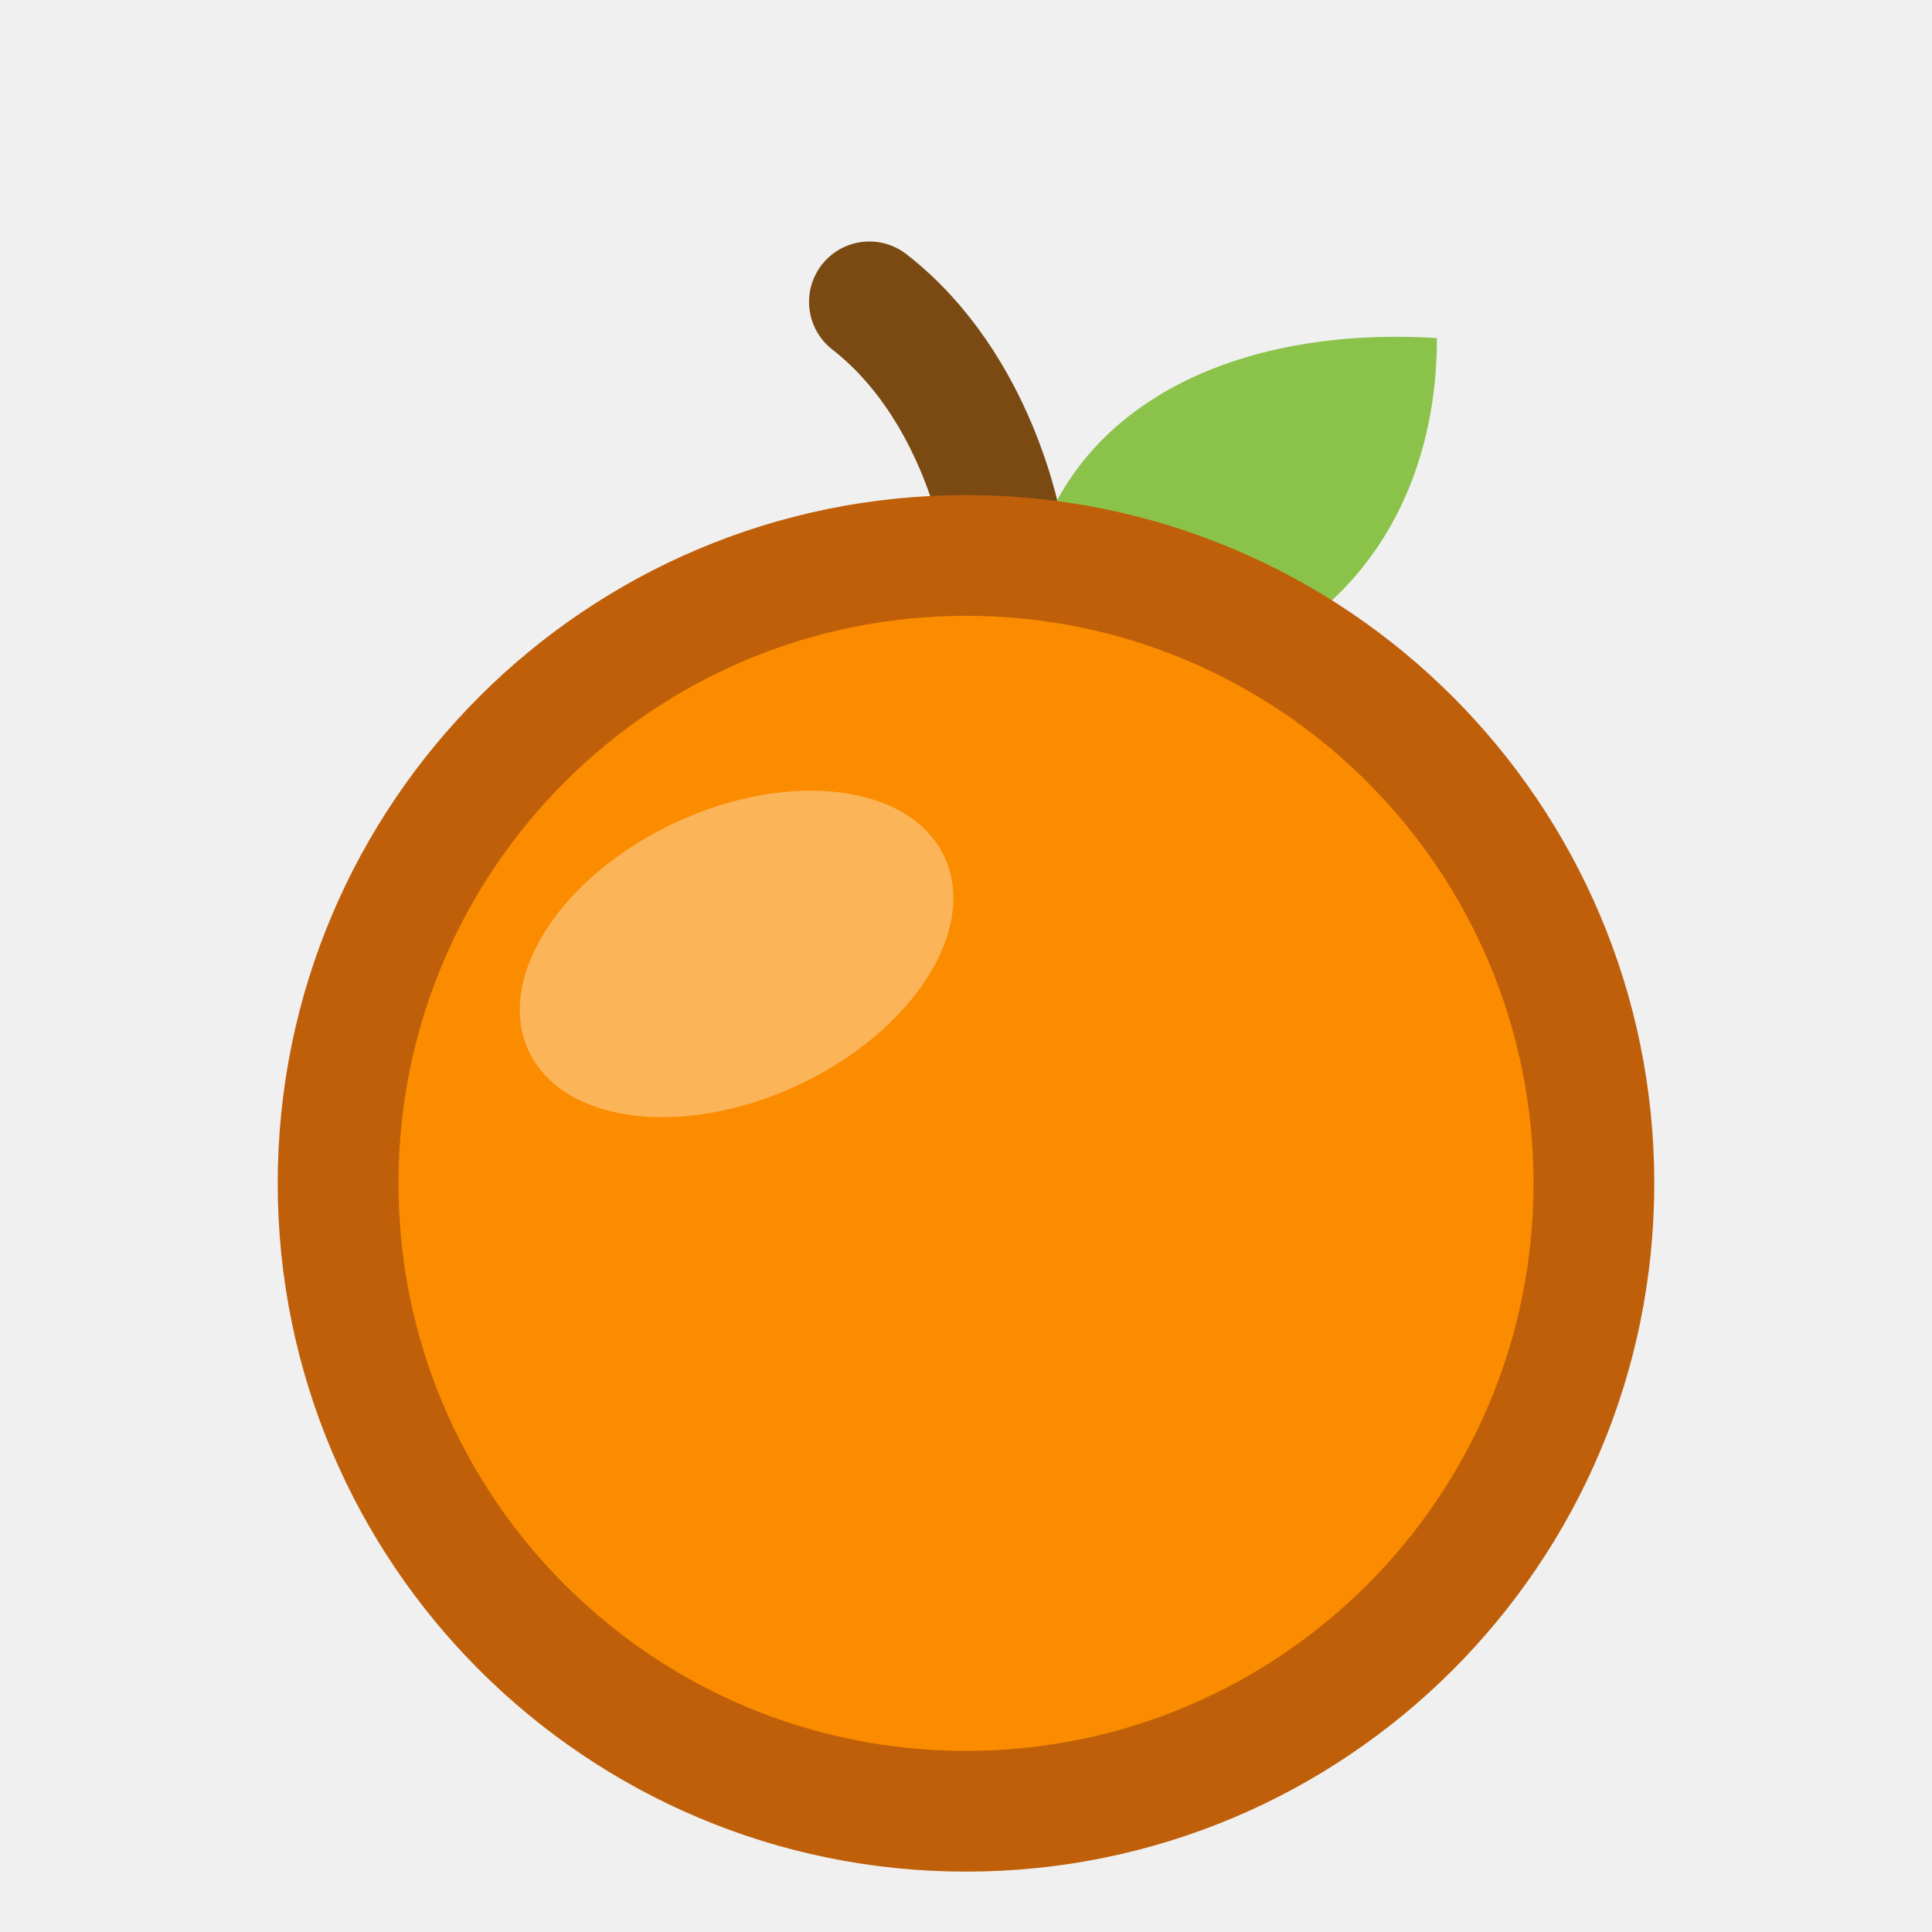
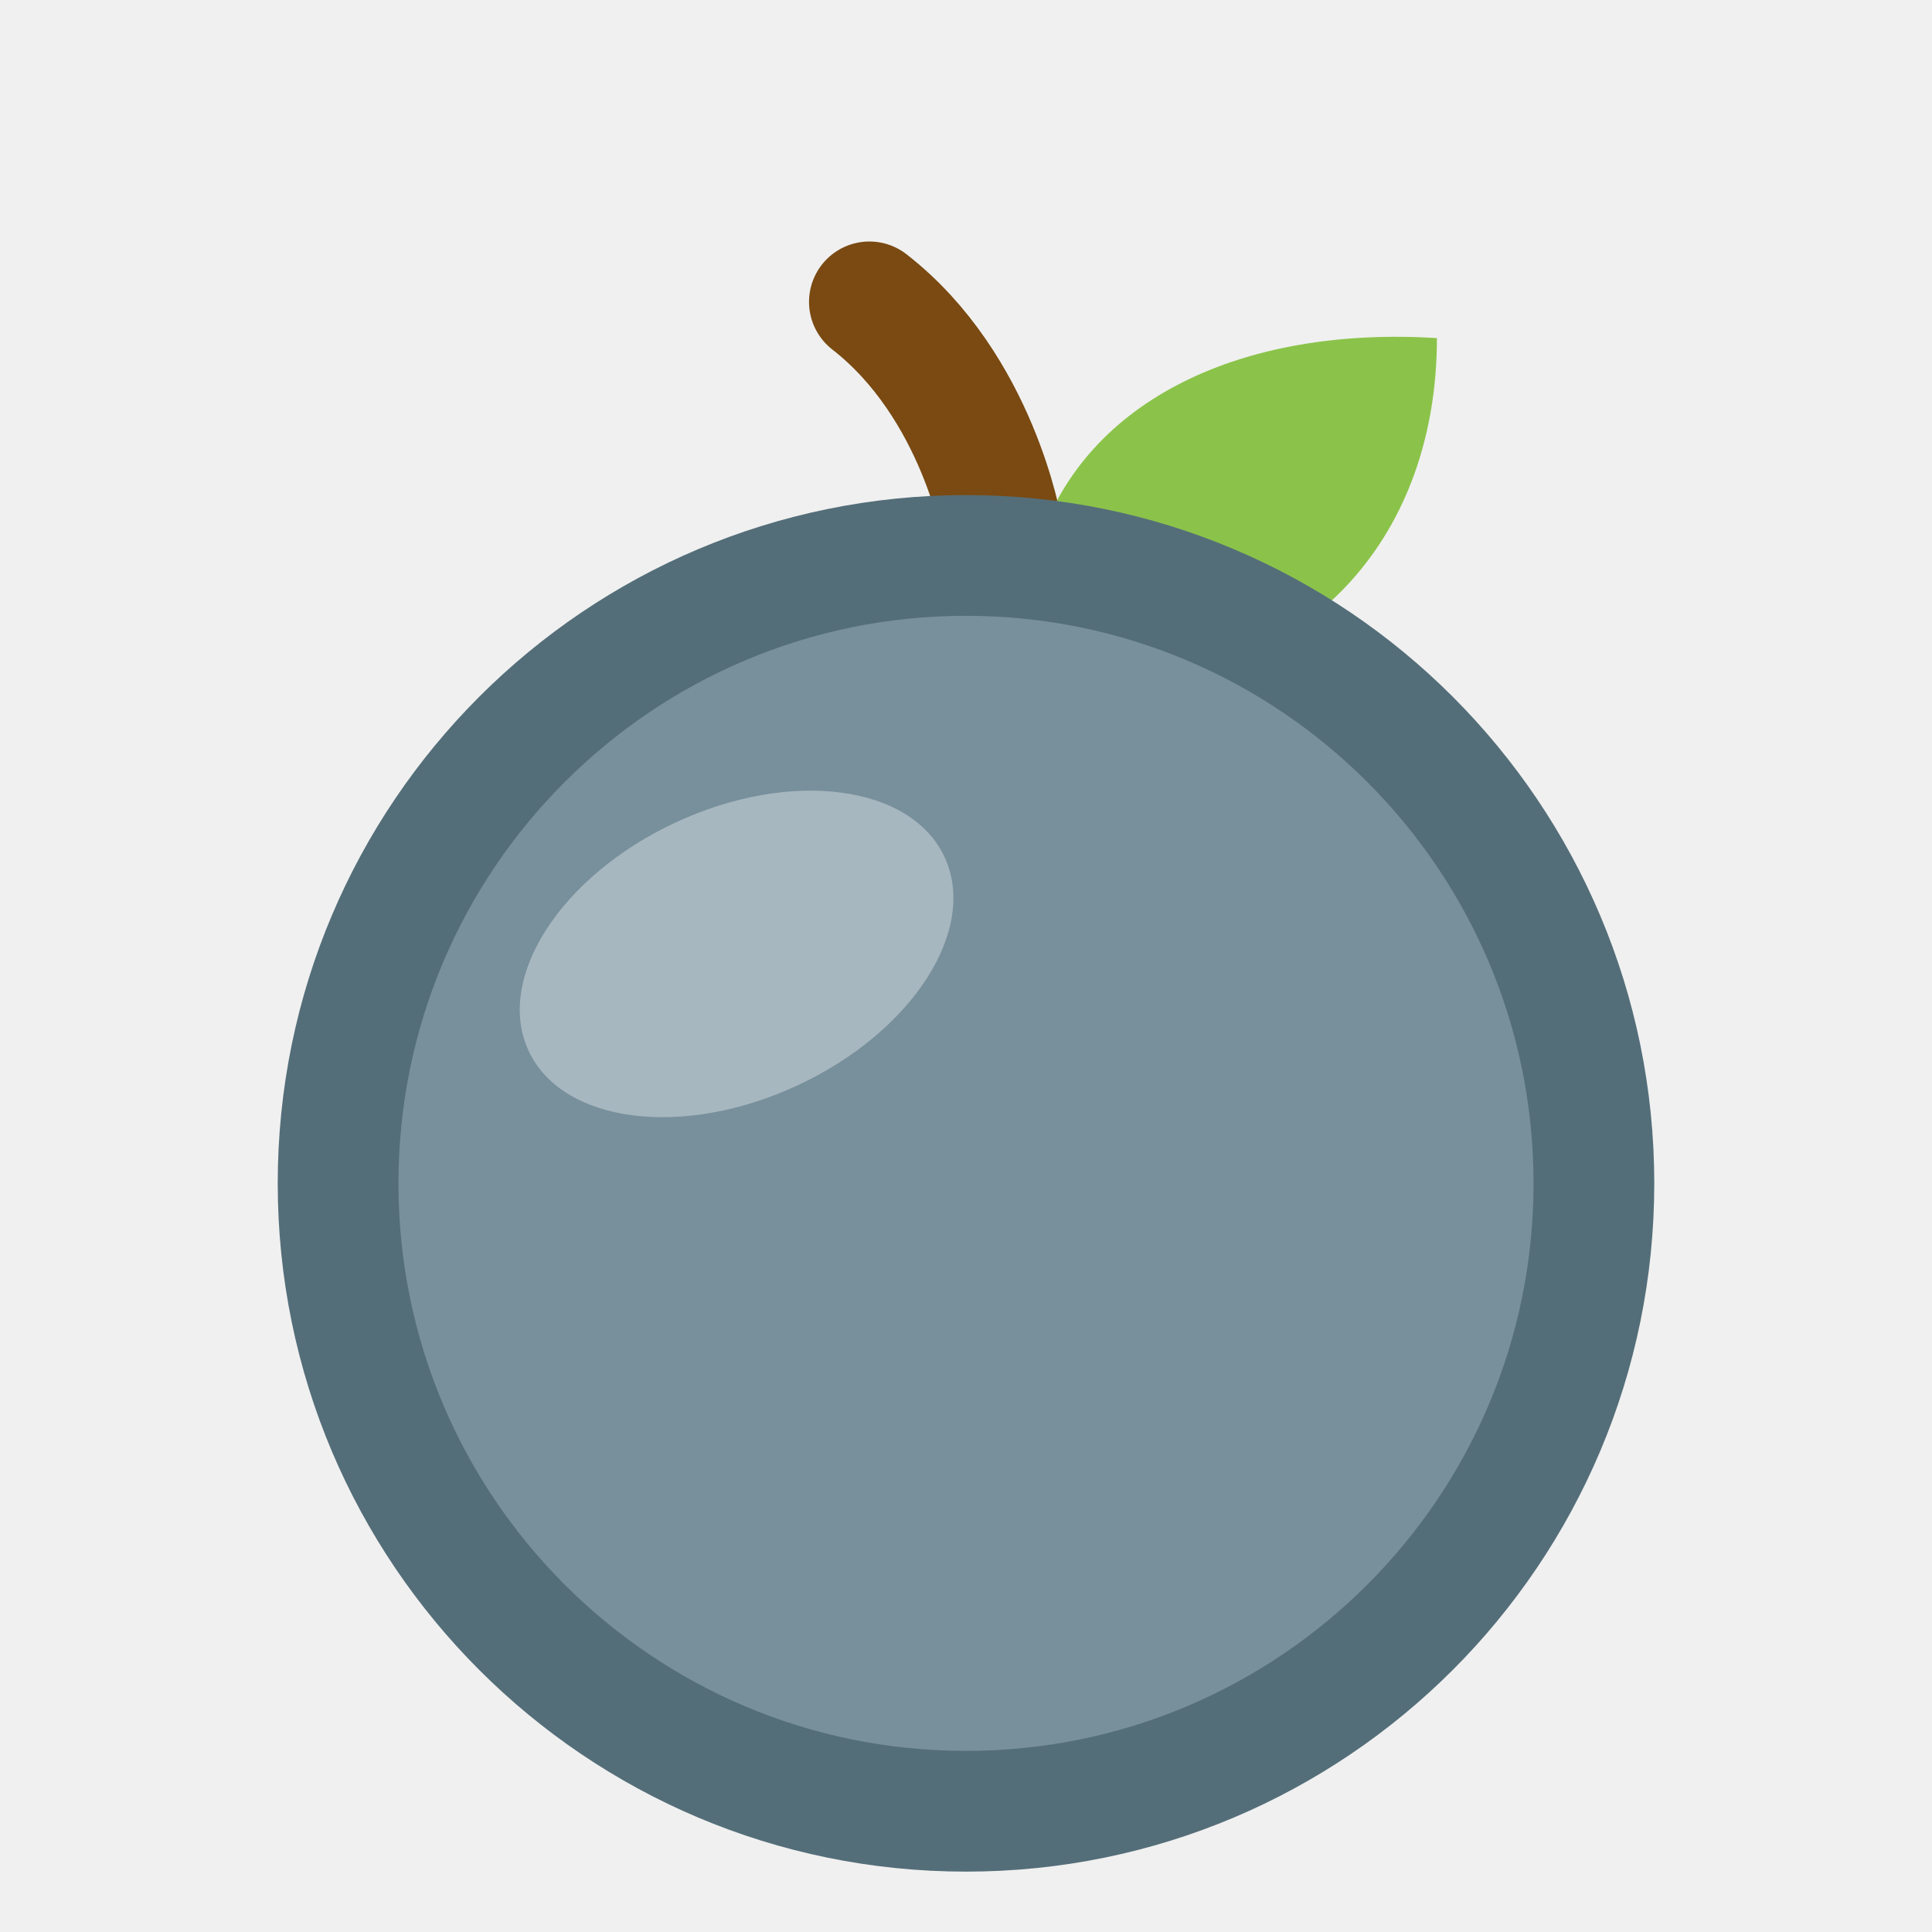
<svg xmlns="http://www.w3.org/2000/svg" width="16" height="16" viewBox="0 0 16 16">
  <path d="M 8.3 4.4 C 8.3 4.4 8.1 3.2 7.2 2.5" stroke="#7a4a12" stroke-width="1" fill="none" stroke-linecap="round" />
  <path d="M 8.6 4.5 C 9.0 3.3 10.3 2.7 11.9 2.8 C 11.9 4.4 10.9 5.6 9.2 5.7 C 9.0 5.6 8.8 5.1 8.6 4.5 Z" fill="#8bc34a" />
-   <circle cx="8" cy="9.8" r="5.2" fill="#fb8c00" stroke="#bf5f0a" stroke-width="1" />
+   <circle cx="8" cy="9.8" r="5.2" fill="#78909c" stroke="#546e79" stroke-width="1" />
  <ellipse cx="6.1" cy="7.9" rx="1.9" ry="1.2" fill="#ffffff" opacity="0.35" transform="rotate(-25 6.1 7.9)" />
</svg>
